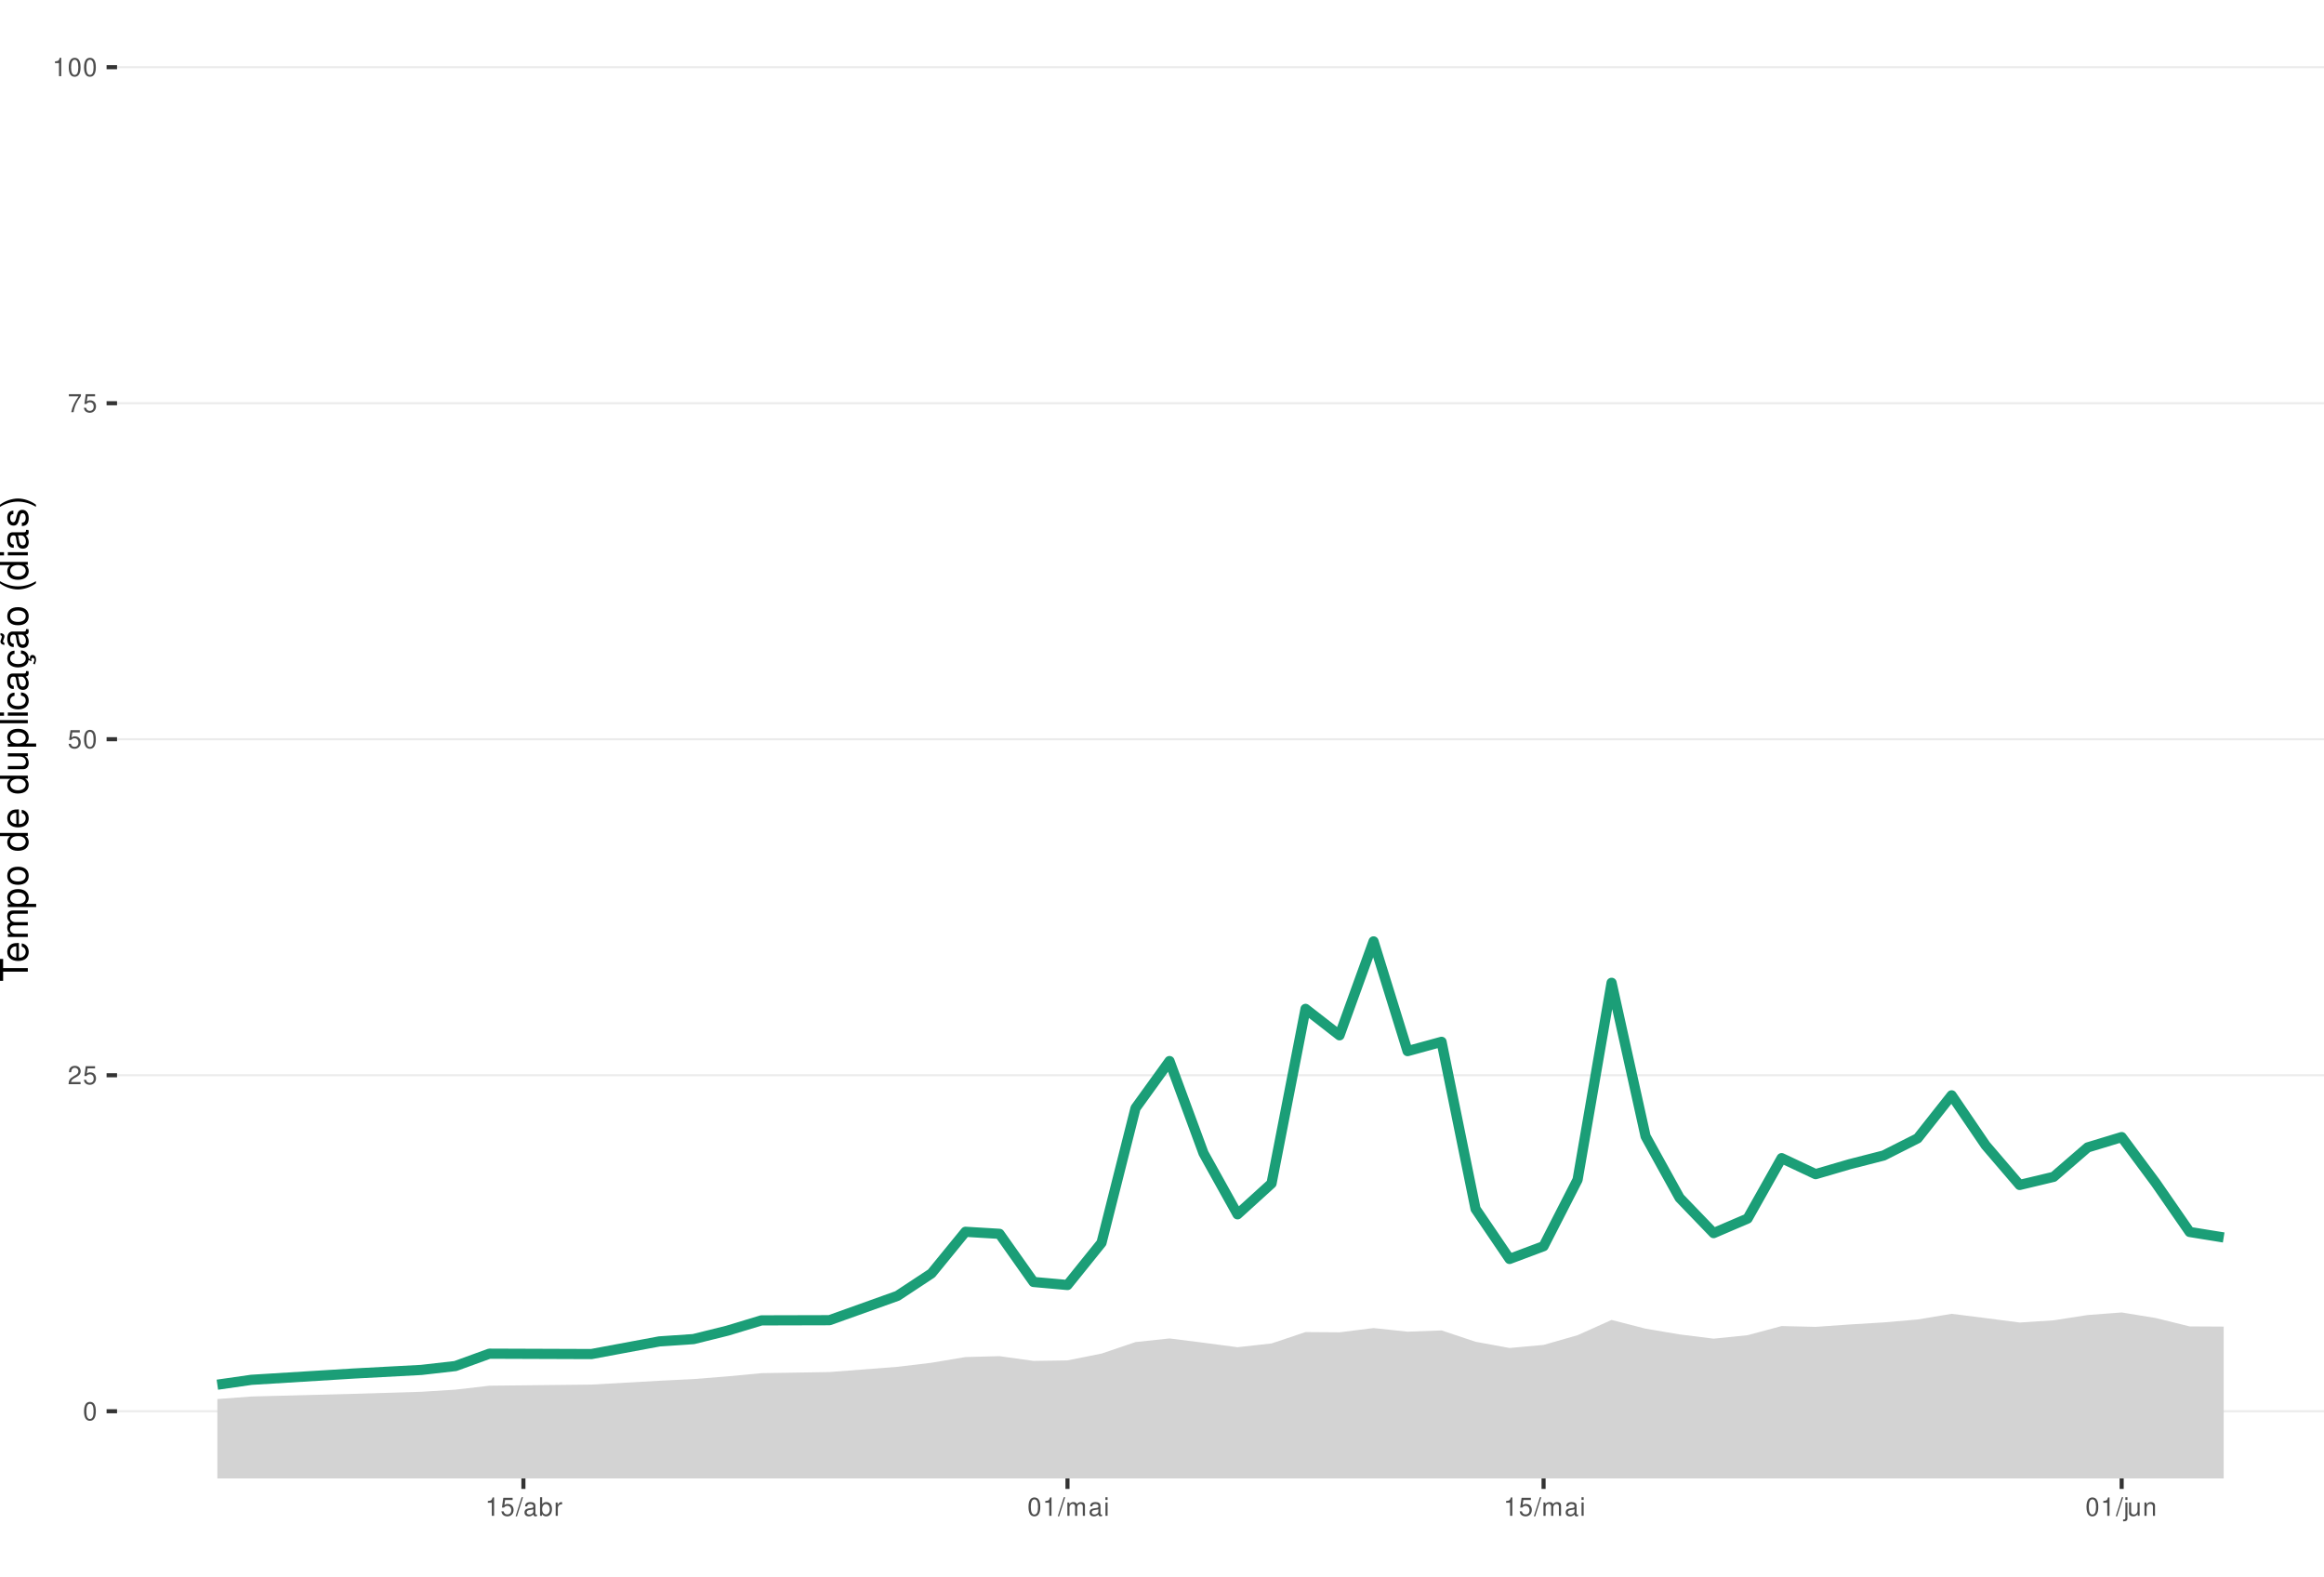
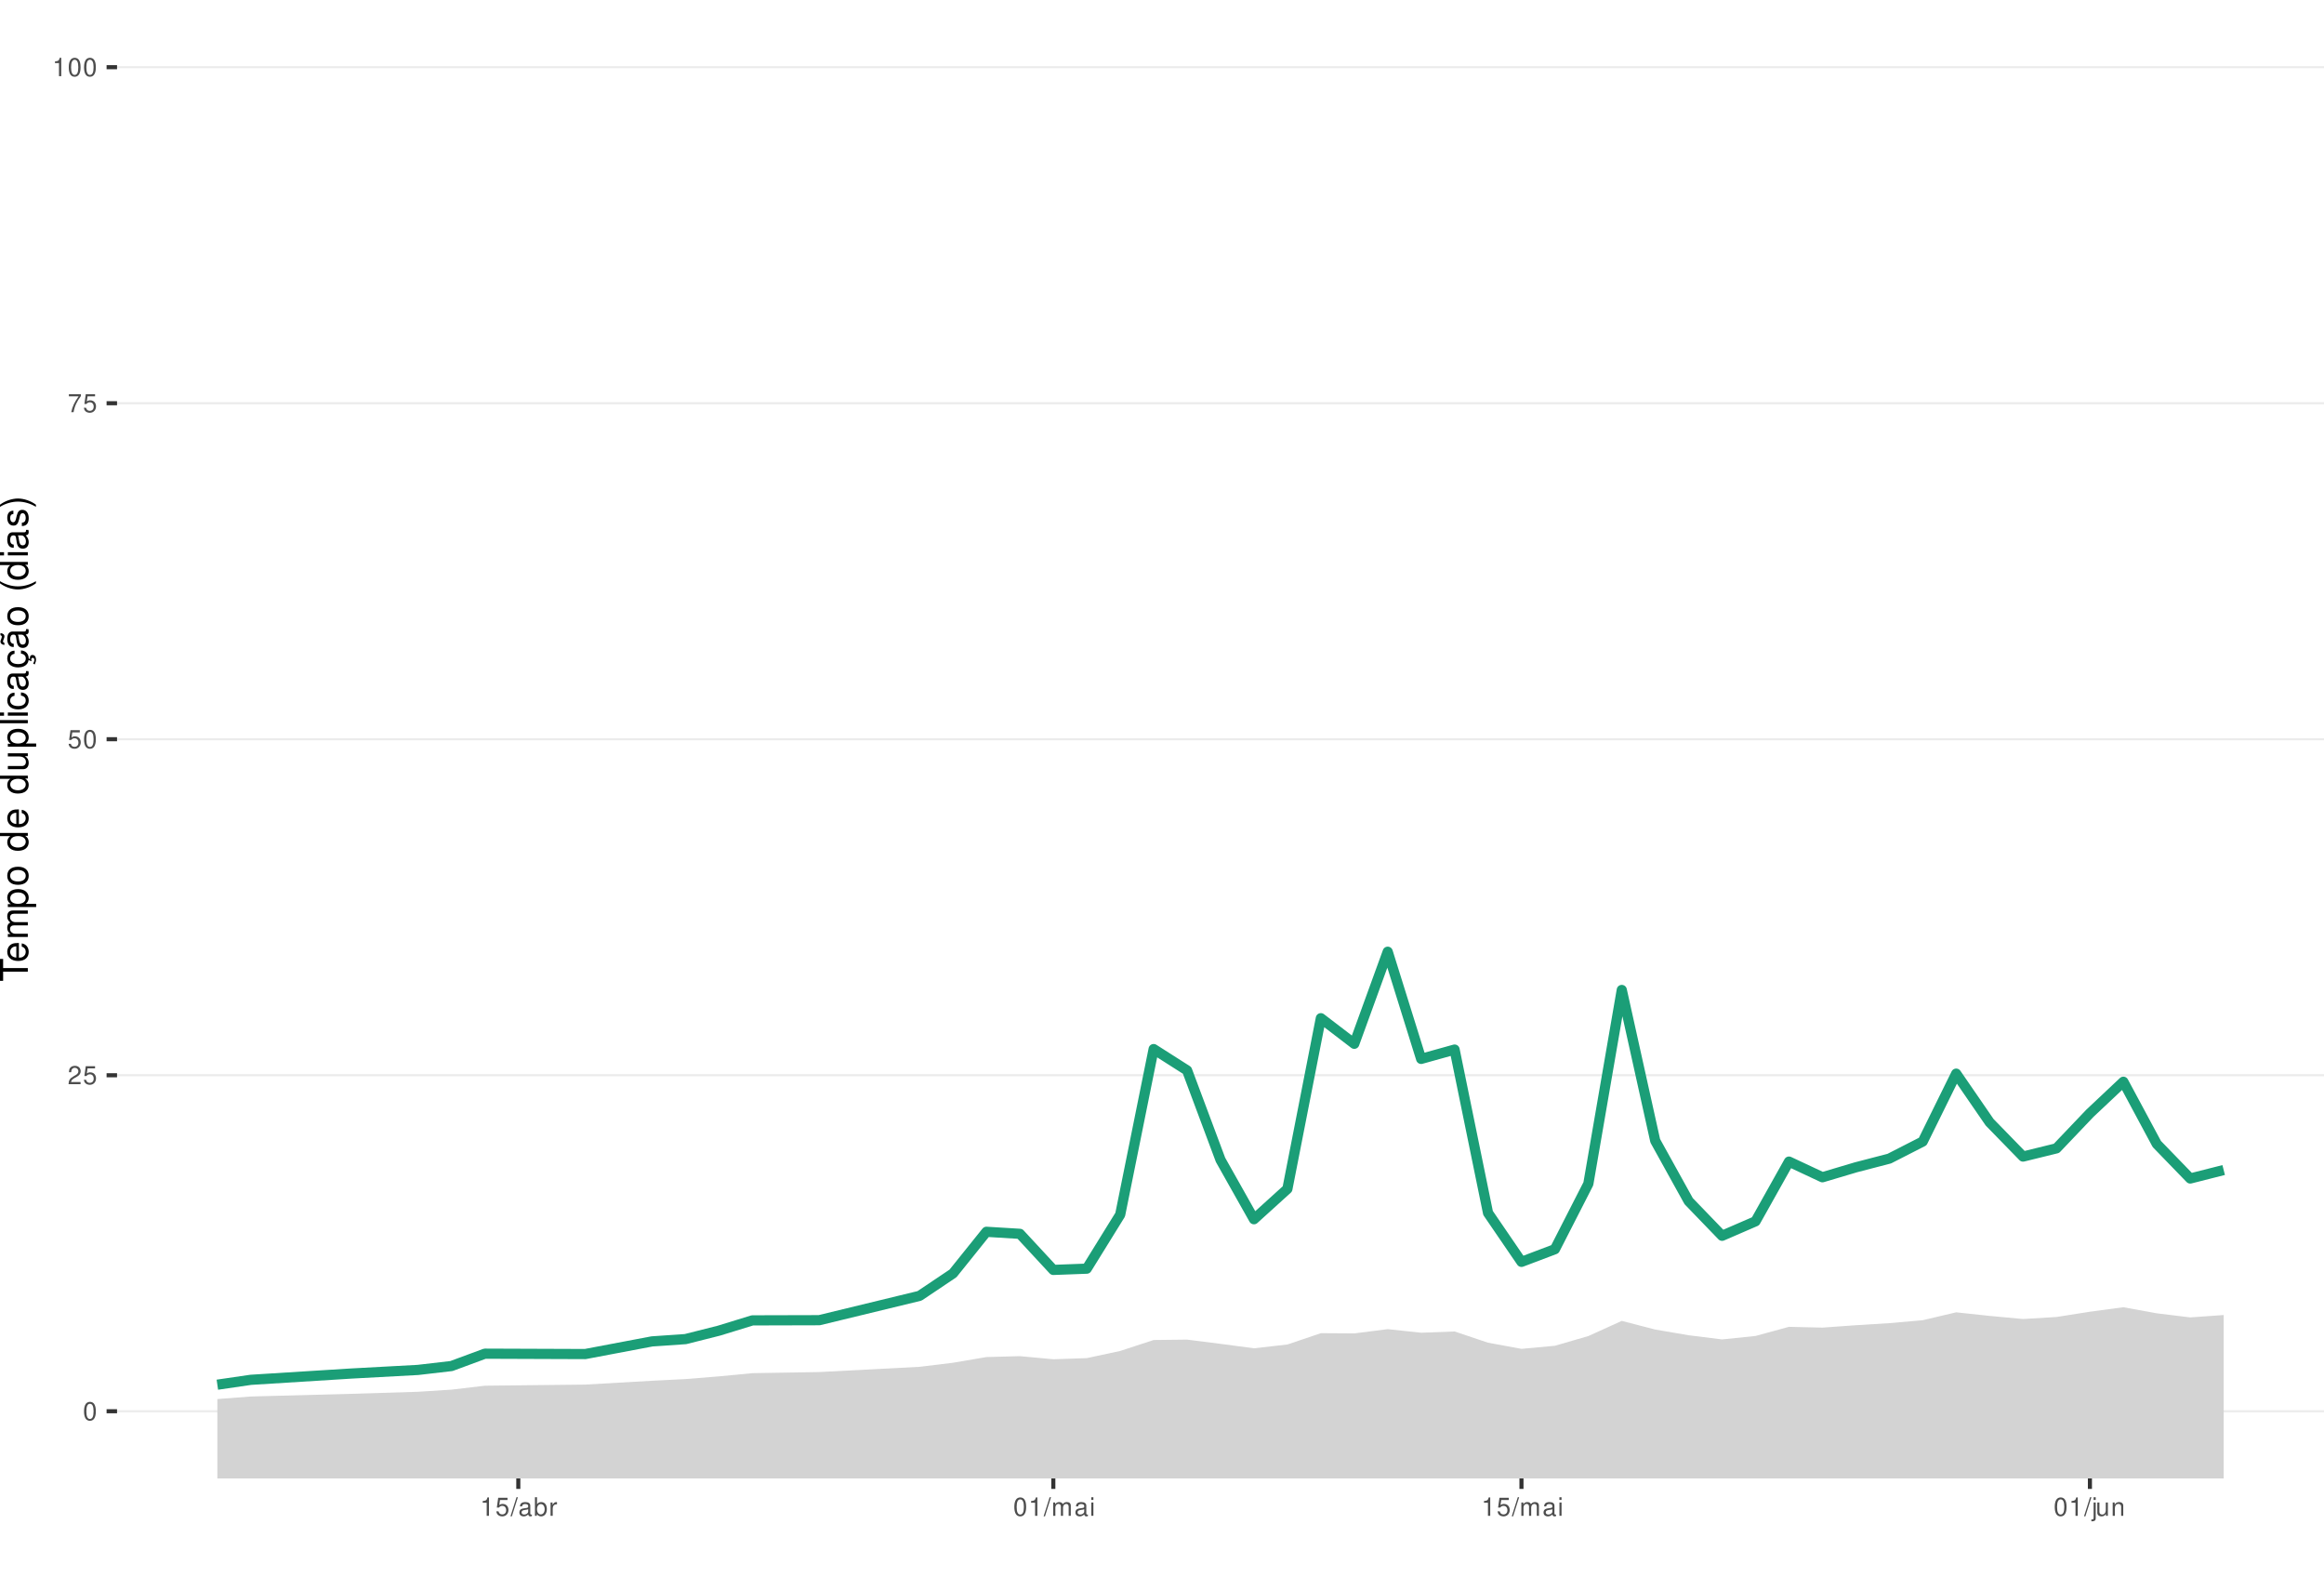
<svg xmlns="http://www.w3.org/2000/svg" xmlns:xlink="http://www.w3.org/1999/xlink" width="609pt" height="413pt" viewBox="0 0 609 413" version="1.1">
  <defs>
    <g>
      <symbol overflow="visible" id="glyph0-0">
        <path style="stroke:none;" d="" />
      </symbol>
      <symbol overflow="visible" id="glyph0-1">
        <path style="stroke:none;" d="M 1.828 -4.812 C 1.391 -4.812 0.984 -4.609 0.75 -4.281 C 0.438 -3.859 0.281 -3.219 0.281 -2.328 C 0.281 -0.703 0.812 0.156 1.828 0.156 C 2.828 0.156 3.375 -0.703 3.375 -2.297 C 3.375 -3.219 3.234 -3.844 2.922 -4.281 C 2.672 -4.625 2.281 -4.812 1.828 -4.812 Z M 1.828 -4.297 C 2.469 -4.297 2.781 -3.641 2.781 -2.344 C 2.781 -0.969 2.469 -0.328 1.812 -0.328 C 1.203 -0.328 0.891 -1 0.891 -2.328 C 0.891 -3.641 1.203 -4.297 1.828 -4.297 Z M 1.828 -4.297 " />
      </symbol>
      <symbol overflow="visible" id="glyph0-2">
        <path style="stroke:none;" d="M 3.375 -0.578 L 0.891 -0.578 C 0.938 -0.984 1.156 -1.234 1.734 -1.578 L 2.406 -1.953 C 3.062 -2.328 3.406 -2.812 3.406 -3.406 C 3.406 -3.812 3.234 -4.188 2.969 -4.438 C 2.688 -4.688 2.344 -4.812 1.891 -4.812 C 1.297 -4.812 0.844 -4.594 0.578 -4.188 C 0.422 -3.938 0.344 -3.641 0.328 -3.141 L 0.922 -3.141 C 0.938 -3.469 0.984 -3.672 1.062 -3.828 C 1.219 -4.125 1.516 -4.297 1.875 -4.297 C 2.406 -4.297 2.797 -3.906 2.797 -3.391 C 2.797 -3.016 2.578 -2.672 2.156 -2.438 L 1.547 -2.078 C 0.562 -1.516 0.281 -1.062 0.219 0 L 3.375 0 Z M 3.375 -0.578 " />
      </symbol>
      <symbol overflow="visible" id="glyph0-3">
        <path style="stroke:none;" d="M 3.172 -4.719 L 0.734 -4.719 L 0.375 -2.156 L 0.922 -2.156 C 1.188 -2.469 1.422 -2.594 1.797 -2.594 C 2.422 -2.594 2.812 -2.156 2.812 -1.453 C 2.812 -0.781 2.422 -0.359 1.781 -0.359 C 1.266 -0.359 0.953 -0.625 0.812 -1.156 L 0.234 -1.156 C 0.312 -0.766 0.375 -0.578 0.516 -0.406 C 0.781 -0.047 1.266 0.156 1.797 0.156 C 2.75 0.156 3.422 -0.547 3.422 -1.531 C 3.422 -2.469 2.797 -3.109 1.891 -3.109 C 1.562 -3.109 1.297 -3.016 1.016 -2.828 L 1.203 -4.141 L 3.172 -4.141 Z M 3.172 -4.719 " />
      </symbol>
      <symbol overflow="visible" id="glyph0-4">
        <path style="stroke:none;" d="M 3.469 -4.719 L 0.312 -4.719 L 0.312 -4.141 L 2.859 -4.141 C 1.734 -2.531 1.266 -1.547 0.922 0 L 1.547 0 C 1.797 -1.516 2.391 -2.812 3.469 -4.234 Z M 3.469 -4.719 " />
      </symbol>
      <symbol overflow="visible" id="glyph0-5">
        <path style="stroke:none;" d="M 1.719 -3.422 L 1.719 0 L 2.312 0 L 2.312 -4.812 L 1.922 -4.812 C 1.719 -4.078 1.578 -3.969 0.672 -3.859 L 0.672 -3.422 Z M 1.719 -3.422 " />
      </symbol>
      <symbol overflow="visible" id="glyph0-6">
        <path style="stroke:none;" d="M 1.531 -4.859 L -0.047 0.141 L 0.312 0.141 L 1.891 -4.859 Z M 1.531 -4.859 " />
      </symbol>
      <symbol overflow="visible" id="glyph0-7">
        <path style="stroke:none;" d="M 3.562 -0.328 C 3.5 -0.312 3.469 -0.312 3.438 -0.312 C 3.25 -0.312 3.141 -0.406 3.141 -0.578 L 3.141 -2.641 C 3.141 -3.25 2.688 -3.594 1.828 -3.594 C 1.312 -3.594 0.906 -3.438 0.672 -3.188 C 0.516 -3 0.453 -2.797 0.438 -2.453 L 0.984 -2.453 C 1.031 -2.875 1.297 -3.078 1.812 -3.078 C 2.312 -3.078 2.594 -2.891 2.594 -2.562 L 2.594 -2.406 C 2.578 -2.172 2.469 -2.078 2.016 -2.031 C 1.219 -1.922 1.109 -1.891 0.891 -1.812 C 0.484 -1.641 0.281 -1.328 0.281 -0.875 C 0.281 -0.25 0.719 0.156 1.422 0.156 C 1.859 0.156 2.219 0 2.609 -0.359 C 2.656 0 2.828 0.156 3.188 0.156 C 3.297 0.156 3.375 0.141 3.562 0.094 Z M 2.594 -1.094 C 2.594 -0.906 2.531 -0.797 2.375 -0.641 C 2.141 -0.438 1.875 -0.328 1.547 -0.328 C 1.109 -0.328 0.859 -0.547 0.859 -0.891 C 0.859 -1.266 1.094 -1.438 1.703 -1.531 C 2.297 -1.609 2.406 -1.641 2.594 -1.719 Z M 2.594 -1.094 " />
      </symbol>
      <symbol overflow="visible" id="glyph0-8">
        <path style="stroke:none;" d="M 0.359 -4.859 L 0.359 0 L 0.859 0 L 0.859 -0.453 C 1.125 -0.047 1.484 0.156 1.969 0.156 C 2.875 0.156 3.484 -0.594 3.484 -1.75 C 3.484 -2.891 2.922 -3.594 1.984 -3.594 C 1.516 -3.594 1.172 -3.406 0.906 -3.016 L 0.906 -4.859 Z M 1.891 -3.062 C 2.5 -3.062 2.906 -2.531 2.906 -1.703 C 2.906 -0.906 2.484 -0.359 1.891 -0.359 C 1.297 -0.359 0.906 -0.906 0.906 -1.719 C 0.906 -2.531 1.297 -3.062 1.891 -3.062 Z M 1.891 -3.062 " />
      </symbol>
      <symbol overflow="visible" id="glyph0-9">
        <path style="stroke:none;" d="M 0.453 -3.484 L 0.453 0 L 1.016 0 L 1.016 -1.812 C 1.031 -2.656 1.375 -3.016 2.141 -3 L 2.141 -3.562 C 2.047 -3.578 1.984 -3.594 1.922 -3.594 C 1.562 -3.594 1.297 -3.375 0.969 -2.859 L 0.969 -3.484 Z M 0.453 -3.484 " />
      </symbol>
      <symbol overflow="visible" id="glyph0-10">
        <path style="stroke:none;" d="M 0.469 -3.484 L 0.469 0 L 1.031 0 L 1.031 -2.188 C 1.031 -2.703 1.391 -3.109 1.844 -3.109 C 2.25 -3.109 2.484 -2.844 2.484 -2.406 L 2.484 0 L 3.047 0 L 3.047 -2.188 C 3.047 -2.703 3.422 -3.109 3.875 -3.109 C 4.266 -3.109 4.516 -2.844 4.516 -2.406 L 4.516 0 L 5.078 0 L 5.078 -2.609 C 5.078 -3.234 4.719 -3.594 4.062 -3.594 C 3.594 -3.594 3.312 -3.453 2.984 -3.062 C 2.781 -3.422 2.5 -3.594 2.047 -3.594 C 1.578 -3.594 1.266 -3.422 0.984 -3 L 0.984 -3.484 Z M 0.469 -3.484 " />
      </symbol>
      <symbol overflow="visible" id="glyph0-11">
        <path style="stroke:none;" d="M 1 -3.484 L 0.453 -3.484 L 0.453 0 L 1 0 Z M 1 -4.859 L 0.438 -4.859 L 0.438 -4.156 L 1 -4.156 Z M 1 -4.859 " />
      </symbol>
      <symbol overflow="visible" id="glyph0-12">
        <path style="stroke:none;" d="M 0.469 -3.484 L 0.469 0.5 C 0.469 0.859 0.359 0.969 0.016 0.969 C -0.031 0.969 -0.047 0.969 -0.125 0.953 L -0.125 1.438 C -0.047 1.438 -0.016 1.453 0.062 1.453 C 0.688 1.453 1.016 1.203 1.016 0.719 L 1.016 -3.484 Z M 1.016 -4.859 L 0.469 -4.859 L 0.469 -4.156 L 1.016 -4.156 Z M 1.016 -4.859 " />
      </symbol>
      <symbol overflow="visible" id="glyph0-13">
        <path style="stroke:none;" d="M 3.203 0 L 3.203 -3.484 L 2.656 -3.484 L 2.656 -1.516 C 2.656 -0.797 2.281 -0.328 1.703 -0.328 C 1.266 -0.328 0.984 -0.594 0.984 -1.016 L 0.984 -3.484 L 0.438 -3.484 L 0.438 -0.797 C 0.438 -0.219 0.859 0.156 1.547 0.156 C 2.062 0.156 2.391 -0.031 2.703 -0.484 L 2.703 0 Z M 3.203 0 " />
      </symbol>
      <symbol overflow="visible" id="glyph0-14">
        <path style="stroke:none;" d="M 0.469 -3.484 L 0.469 0 L 1.031 0 L 1.031 -1.922 C 1.031 -2.641 1.391 -3.109 1.969 -3.109 C 2.406 -3.109 2.688 -2.828 2.688 -2.422 L 2.688 0 L 3.234 0 L 3.234 -2.641 C 3.234 -3.219 2.812 -3.594 2.141 -3.594 C 1.625 -3.594 1.281 -3.391 0.984 -2.906 L 0.984 -3.484 Z M 0.469 -3.484 " />
      </symbol>
      <symbol overflow="visible" id="glyph1-0">
        <path style="stroke:none;" d="" />
      </symbol>
      <symbol overflow="visible" id="glyph1-1">
        <path style="stroke:none;" d="M -6.469 -3.547 L -6.469 -5.938 L -7.297 -5.938 L -7.297 -0.203 L -6.469 -0.203 L -6.469 -2.609 L 0 -2.609 L 0 -3.547 Z M -6.469 -3.547 " />
      </symbol>
      <symbol overflow="visible" id="glyph1-2">
        <path style="stroke:none;" d="M -2.344 -5.125 C -3.141 -5.125 -3.625 -5.062 -4.016 -4.922 C -4.875 -4.578 -5.391 -3.781 -5.391 -2.797 C -5.391 -1.344 -4.281 -0.406 -2.547 -0.406 C -0.812 -0.406 0.234 -1.297 0.234 -2.781 C 0.234 -3.984 -0.453 -4.812 -1.594 -5.016 L -1.594 -4.188 C -0.906 -3.953 -0.547 -3.484 -0.547 -2.812 C -0.547 -2.281 -0.781 -1.828 -1.219 -1.547 C -1.516 -1.344 -1.812 -1.281 -2.344 -1.266 Z M -3.016 -1.297 C -3.984 -1.359 -4.625 -1.953 -4.625 -2.797 C -4.625 -3.641 -3.953 -4.234 -3.016 -4.234 Z M -3.016 -1.297 " />
      </symbol>
      <symbol overflow="visible" id="glyph1-3">
        <path style="stroke:none;" d="M -5.234 -0.703 L 0 -0.703 L 0 -1.547 L -3.297 -1.547 C -4.047 -1.547 -4.656 -2.094 -4.656 -2.766 C -4.656 -3.391 -4.281 -3.734 -3.609 -3.734 L 0 -3.734 L 0 -4.578 L -3.297 -4.578 C -4.047 -4.578 -4.656 -5.125 -4.656 -5.812 C -4.656 -6.422 -4.266 -6.781 -3.609 -6.781 L 0 -6.781 L 0 -7.625 L -3.938 -7.625 C -4.875 -7.625 -5.391 -7.078 -5.391 -6.094 C -5.391 -5.406 -5.188 -4.984 -4.594 -4.484 C -5.156 -4.188 -5.391 -3.766 -5.391 -3.078 C -5.391 -2.375 -5.125 -1.906 -4.5 -1.469 L -5.234 -1.469 Z M -5.234 -0.703 " />
      </symbol>
      <symbol overflow="visible" id="glyph1-4">
        <path style="stroke:none;" d="M 2.188 -0.547 L 2.188 -1.375 L -0.547 -1.375 C -0.016 -1.812 0.234 -2.312 0.234 -2.984 C 0.234 -4.344 -0.859 -5.234 -2.531 -5.234 C -4.297 -5.234 -5.391 -4.375 -5.391 -2.984 C -5.391 -2.266 -5.062 -1.703 -4.453 -1.312 L -5.234 -1.312 L -5.234 -0.547 Z M -4.609 -2.844 C -4.609 -3.766 -3.797 -4.359 -2.547 -4.359 C -1.359 -4.359 -0.547 -3.75 -0.547 -2.844 C -0.547 -1.953 -1.344 -1.375 -2.578 -1.375 C -3.812 -1.375 -4.609 -1.953 -4.609 -2.844 Z M -4.609 -2.844 " />
      </symbol>
      <symbol overflow="visible" id="glyph1-5">
        <path style="stroke:none;" d="M -5.391 -2.719 C -5.391 -1.234 -4.344 -0.359 -2.578 -0.359 C -0.812 -0.359 0.234 -1.234 0.234 -2.734 C 0.234 -4.203 -0.812 -5.094 -2.547 -5.094 C -4.359 -5.094 -5.391 -4.234 -5.391 -2.719 Z M -4.625 -2.734 C -4.625 -3.672 -3.844 -4.234 -2.547 -4.234 C -1.312 -4.234 -0.547 -3.656 -0.547 -2.734 C -0.547 -1.797 -1.312 -1.234 -2.578 -1.234 C -3.844 -1.234 -4.625 -1.797 -4.625 -2.734 Z M -4.625 -2.734 " />
      </symbol>
      <symbol overflow="visible" id="glyph1-6">
        <path style="stroke:none;" d="" />
      </symbol>
      <symbol overflow="visible" id="glyph1-7">
        <path style="stroke:none;" d="M -7.297 -4.953 L -7.297 -4.125 L -4.578 -4.125 C -5.109 -3.766 -5.391 -3.203 -5.391 -2.516 C -5.391 -1.156 -4.297 -0.266 -2.625 -0.266 C -0.859 -0.266 0.234 -1.125 0.234 -2.547 C 0.234 -3.266 -0.047 -3.766 -0.688 -4.203 L 0 -4.203 L 0 -4.953 Z M -4.609 -2.656 C -4.609 -3.547 -3.812 -4.125 -2.562 -4.125 C -1.344 -4.125 -0.547 -3.547 -0.547 -2.656 C -0.547 -1.734 -1.359 -1.125 -2.578 -1.125 C -3.797 -1.125 -4.609 -1.734 -4.609 -2.656 Z M -4.609 -2.656 " />
      </symbol>
      <symbol overflow="visible" id="glyph1-8">
        <path style="stroke:none;" d="M 0 -4.812 L -5.234 -4.812 L -5.234 -3.984 L -2.266 -3.984 C -1.203 -3.984 -0.5 -3.438 -0.5 -2.562 C -0.5 -1.906 -0.906 -1.484 -1.531 -1.484 L -5.234 -1.484 L -5.234 -0.656 L -1.203 -0.656 C -0.328 -0.656 0.234 -1.297 0.234 -2.312 C 0.234 -3.094 -0.047 -3.578 -0.734 -4.062 L 0 -4.062 Z M 0 -4.812 " />
      </symbol>
      <symbol overflow="visible" id="glyph1-9">
        <path style="stroke:none;" d="M -7.297 -1.516 L -7.297 -0.688 L 0 -0.688 L 0 -1.516 Z M -7.297 -1.516 " />
      </symbol>
      <symbol overflow="visible" id="glyph1-10">
        <path style="stroke:none;" d="M -5.234 -1.5 L -5.234 -0.672 L 0 -0.672 L 0 -1.5 Z M -7.297 -1.5 L -7.297 -0.656 L -6.234 -0.656 L -6.234 -1.5 Z M -7.297 -1.5 " />
      </symbol>
      <symbol overflow="visible" id="glyph1-11">
        <path style="stroke:none;" d="M -3.484 -4.703 C -3.984 -4.672 -4.312 -4.562 -4.609 -4.359 C -5.094 -4 -5.391 -3.375 -5.391 -2.641 C -5.391 -1.219 -4.266 -0.312 -2.531 -0.312 C -0.844 -0.312 0.234 -1.203 0.234 -2.625 C 0.234 -3.875 -0.516 -4.672 -1.797 -4.766 L -1.797 -3.938 C -0.953 -3.797 -0.547 -3.359 -0.547 -2.656 C -0.547 -1.734 -1.297 -1.188 -2.531 -1.188 C -3.844 -1.188 -4.625 -1.719 -4.625 -2.625 C -4.625 -3.328 -4.203 -3.766 -3.484 -3.875 Z M -3.484 -4.703 " />
      </symbol>
      <symbol overflow="visible" id="glyph1-12">
        <path style="stroke:none;" d="M -0.484 -5.344 C -0.469 -5.266 -0.469 -5.219 -0.469 -5.172 C -0.469 -4.875 -0.625 -4.719 -0.875 -4.719 L -3.953 -4.719 C -4.891 -4.719 -5.391 -4.047 -5.391 -2.75 C -5.391 -1.984 -5.172 -1.375 -4.781 -1.016 C -4.516 -0.766 -4.203 -0.672 -3.688 -0.656 L -3.688 -1.484 C -4.328 -1.562 -4.625 -1.938 -4.625 -2.719 C -4.625 -3.484 -4.344 -3.891 -3.844 -3.891 L -3.625 -3.891 C -3.266 -3.875 -3.125 -3.703 -3.047 -3.016 C -2.891 -1.844 -2.844 -1.656 -2.719 -1.344 C -2.453 -0.734 -2 -0.422 -1.312 -0.422 C -0.375 -0.422 0.234 -1.078 0.234 -2.141 C 0.234 -2.797 0 -3.328 -0.547 -3.922 C 0 -3.984 0.234 -4.234 0.234 -4.781 C 0.234 -4.953 0.203 -5.062 0.141 -5.344 Z M -1.656 -3.891 C -1.375 -3.891 -1.203 -3.812 -0.969 -3.562 C -0.656 -3.219 -0.5 -2.812 -0.5 -2.312 C -0.5 -1.672 -0.812 -1.297 -1.344 -1.297 C -1.891 -1.297 -2.172 -1.656 -2.297 -2.547 C -2.422 -3.438 -2.453 -3.609 -2.594 -3.891 Z M -1.656 -3.891 " />
      </symbol>
      <symbol overflow="visible" id="glyph1-13">
        <path style="stroke:none;" d="M 0.234 -2.641 C 0.234 -3.875 -0.547 -4.703 -1.797 -4.766 L -1.797 -3.938 C -0.953 -3.797 -0.531 -3.359 -0.531 -2.656 C -0.531 -1.734 -1.281 -1.188 -2.516 -1.188 C -3.844 -1.188 -4.625 -1.719 -4.625 -2.625 C -4.625 -3.328 -4.203 -3.766 -3.484 -3.875 L -3.484 -4.703 C -3.984 -4.672 -4.312 -4.562 -4.609 -4.359 C -5.094 -4 -5.391 -3.375 -5.391 -2.641 C -5.391 -1.219 -4.266 -0.312 -2.531 -0.312 C -1.469 -0.312 -0.625 -0.672 -0.156 -1.312 C 0.047 -1.594 0.125 -1.812 0.203 -2.25 L 0.922 -1.938 L 0.984 -2.062 C 0.938 -2.188 0.906 -2.25 0.906 -2.375 C 0.906 -2.656 1.047 -2.828 1.281 -2.828 C 1.547 -2.828 1.734 -2.594 1.734 -2.297 C 1.734 -2.031 1.672 -1.844 1.438 -1.406 L 1.406 -1.312 L 1.812 -1.094 C 2.078 -1.75 2.141 -1.953 2.141 -2.344 C 2.141 -3.109 1.781 -3.578 1.203 -3.578 C 0.781 -3.578 0.547 -3.297 0.547 -2.797 C 0.547 -2.703 0.547 -2.641 0.562 -2.516 Z M 0.234 -2.641 " />
      </symbol>
      <symbol overflow="visible" id="glyph1-14">
        <path style="stroke:none;" d="M -0.484 -5.344 C -0.469 -5.266 -0.469 -5.219 -0.469 -5.172 C -0.469 -4.875 -0.625 -4.719 -0.875 -4.719 L -3.953 -4.719 C -4.891 -4.719 -5.391 -4.047 -5.391 -2.75 C -5.391 -1.984 -5.172 -1.375 -4.781 -1.016 C -4.516 -0.766 -4.203 -0.672 -3.688 -0.656 L -3.688 -1.484 C -4.328 -1.562 -4.625 -1.938 -4.625 -2.719 C -4.625 -3.484 -4.344 -3.891 -3.844 -3.891 L -3.625 -3.891 C -3.266 -3.875 -3.125 -3.703 -3.047 -3.016 C -2.891 -1.844 -2.844 -1.656 -2.719 -1.344 C -2.453 -0.734 -2 -0.422 -1.312 -0.422 C -0.375 -0.422 0.234 -1.078 0.234 -2.141 C 0.234 -2.797 0 -3.328 -0.547 -3.922 C 0 -3.984 0.234 -4.234 0.234 -4.781 C 0.234 -4.953 0.203 -5.062 0.141 -5.344 Z M -1.656 -3.891 C -1.375 -3.891 -1.203 -3.812 -0.969 -3.562 C -0.656 -3.219 -0.5 -2.812 -0.5 -2.312 C -0.5 -1.672 -0.812 -1.297 -1.344 -1.297 C -1.891 -1.297 -2.172 -1.656 -2.297 -2.547 C -2.422 -3.438 -2.453 -3.609 -2.594 -3.891 Z M -7.172 -3.75 C -6.922 -3.672 -6.812 -3.547 -6.812 -3.375 C -6.812 -3.25 -6.875 -2.984 -6.984 -2.734 C -7.156 -2.312 -7.172 -2.25 -7.172 -2.047 C -7.172 -1.594 -6.797 -1.297 -6.141 -1.188 L -6.141 -1.766 C -6.375 -1.812 -6.5 -1.938 -6.5 -2.094 C -6.5 -2.203 -6.469 -2.344 -6.375 -2.578 C -6.156 -3.156 -6.125 -3.234 -6.125 -3.438 C -6.125 -3.922 -6.484 -4.219 -7.172 -4.312 Z M -7.172 -3.75 " />
      </symbol>
      <symbol overflow="visible" id="glyph1-15">
        <path style="stroke:none;" d="M -7.297 -2.359 C -5.984 -1.359 -4.156 -0.734 -2.594 -0.734 C -1.016 -0.734 0.812 -1.359 2.125 -2.359 L 2.125 -2.906 C 0.688 -2.031 -0.984 -1.547 -2.594 -1.547 C -4.188 -1.547 -5.875 -2.031 -7.297 -2.906 Z M -7.297 -2.359 " />
      </symbol>
      <symbol overflow="visible" id="glyph1-16">
        <path style="stroke:none;" d="M -3.781 -4.375 C -4.812 -4.375 -5.391 -3.688 -5.391 -2.484 C -5.391 -1.266 -4.766 -0.469 -3.797 -0.469 C -2.969 -0.469 -2.578 -0.891 -2.281 -2.125 L -2.094 -2.906 C -1.953 -3.484 -1.734 -3.719 -1.375 -3.719 C -0.875 -3.719 -0.547 -3.234 -0.547 -2.5 C -0.547 -2.047 -0.672 -1.672 -0.891 -1.453 C -1.047 -1.328 -1.188 -1.266 -1.562 -1.219 L -1.562 -0.344 C -0.344 -0.375 0.234 -1.062 0.234 -2.438 C 0.234 -3.75 -0.422 -4.594 -1.438 -4.594 C -2.203 -4.594 -2.641 -4.156 -2.891 -3.109 L -3.078 -2.312 C -3.234 -1.625 -3.453 -1.344 -3.828 -1.344 C -4.312 -1.344 -4.625 -1.766 -4.625 -2.453 C -4.625 -3.125 -4.328 -3.484 -3.781 -3.5 Z M -3.781 -4.375 " />
      </symbol>
      <symbol overflow="visible" id="glyph1-17">
        <path style="stroke:none;" d="M 2.125 -0.938 C 0.812 -1.938 -1.016 -2.562 -2.578 -2.562 C -4.156 -2.562 -5.984 -1.938 -7.297 -0.938 L -7.297 -0.375 C -5.859 -1.266 -4.188 -1.75 -2.578 -1.75 C -0.984 -1.75 0.703 -1.266 2.125 -0.375 Z M 2.125 -0.938 " />
      </symbol>
    </g>
    <clipPath id="clip1">
      <path d="M 30.672 0 L 609 0 L 609 387.328 L 30.672 387.328 Z M 30.672 0 " />
    </clipPath>
    <clipPath id="clip2">
      <path d="M 30.672 369 L 609 369 L 609 370 L 30.672 370 Z M 30.672 369 " />
    </clipPath>
    <clipPath id="clip3">
      <path d="M 30.672 281 L 609 281 L 609 282 L 30.672 282 Z M 30.672 281 " />
    </clipPath>
    <clipPath id="clip4">
      <path d="M 30.672 193 L 609 193 L 609 194 L 30.672 194 Z M 30.672 193 " />
    </clipPath>
    <clipPath id="clip5">
      <path d="M 30.672 105 L 609 105 L 609 106 L 30.672 106 Z M 30.672 105 " />
    </clipPath>
    <clipPath id="clip6">
      <path d="M 30.672 17 L 609 17 L 609 18 L 30.672 18 Z M 30.672 17 " />
    </clipPath>
    <clipPath id="clip7">
-       <path d="M 56 343 L 583 343 L 583 387.328 L 56 387.328 Z M 56 343 " />
+       <path d="M 56 342 L 583 342 L 583 387.328 L 56 387.328 Z M 56 342 " />
    </clipPath>
  </defs>
  <g id="surface66">
    <rect x="0" y="0" width="609" height="413" style="fill:rgb(100%,100%,100%);fill-opacity:1;stroke:none;" />
    <rect x="0" y="0" width="609" height="413" style="fill:rgb(100%,100%,100%);fill-opacity:1;stroke:none;" />
    <path style="fill:none;stroke-width:1.067;stroke-linecap:round;stroke-linejoin:round;stroke:rgb(100%,100%,100%);stroke-opacity:1;stroke-miterlimit:10;" d="M 0 413 L 609 413 L 609 0 L 0 0 Z M 0 413 " />
    <g clip-path="url(#clip1)" clip-rule="nonzero">
      <path style=" stroke:none;fill-rule:nonzero;fill:rgb(100%,100%,100%);fill-opacity:1;" d="M 30.672 387.328 L 609 387.328 L 609 0 L 30.672 0 Z M 30.672 387.328 " />
    </g>
    <g clip-path="url(#clip2)" clip-rule="nonzero">
      <path style="fill:none;stroke-width:0.533;stroke-linecap:butt;stroke-linejoin:round;stroke:rgb(92.157%,92.157%,92.157%);stroke-opacity:1;stroke-miterlimit:10;" d="M 30.672 369.723 L 609 369.723 " />
    </g>
    <g clip-path="url(#clip3)" clip-rule="nonzero">
      <path style="fill:none;stroke-width:0.533;stroke-linecap:butt;stroke-linejoin:round;stroke:rgb(92.157%,92.157%,92.157%);stroke-opacity:1;stroke-miterlimit:10;" d="M 30.672 281.695 L 609 281.695 " />
    </g>
    <g clip-path="url(#clip4)" clip-rule="nonzero">
      <path style="fill:none;stroke-width:0.533;stroke-linecap:butt;stroke-linejoin:round;stroke:rgb(92.157%,92.157%,92.157%);stroke-opacity:1;stroke-miterlimit:10;" d="M 30.672 193.664 L 609 193.664 " />
    </g>
    <g clip-path="url(#clip5)" clip-rule="nonzero">
      <path style="fill:none;stroke-width:0.533;stroke-linecap:butt;stroke-linejoin:round;stroke:rgb(92.157%,92.157%,92.157%);stroke-opacity:1;stroke-miterlimit:10;" d="M 30.672 105.637 L 609 105.637 " />
    </g>
    <g clip-path="url(#clip6)" clip-rule="nonzero">
      <path style="fill:none;stroke-width:0.533;stroke-linecap:butt;stroke-linejoin:round;stroke:rgb(92.157%,92.157%,92.157%);stroke-opacity:1;stroke-miterlimit:10;" d="M 30.672 17.605 L 609 17.605 " />
    </g>
    <g clip-path="url(#clip7)" clip-rule="nonzero">
-       <path style=" stroke:none;fill-rule:nonzero;fill:rgb(82.745%,82.745%,82.745%);fill-opacity:1;" d="M 244.465 413 L 253.004 405.914 L 261.914 408.188 L 263.832 413 L 291.703 413 L 297.559 403.207 L 306.469 402.477 L 315.379 408.199 L 319.719 413 L 334.02 413 L 342.113 404.012 L 351.023 405.477 L 359.934 403.531 L 368.848 407.188 L 377.758 407.477 L 380.117 413 L 421.512 413 L 422.312 411.496 L 423.371 413 L 582.711 413 L 582.711 347.547 L 573.801 347.496 L 564.891 345.297 L 555.98 343.84 L 547.066 344.512 L 538.156 345.898 L 529.246 346.477 L 520.336 345.316 L 511.422 344.195 L 502.512 345.68 L 493.602 346.449 L 484.691 346.988 L 475.781 347.613 L 466.867 347.402 L 457.957 349.797 L 449.047 350.703 L 440.137 349.594 L 431.223 348.086 L 422.312 345.801 L 413.402 349.793 L 404.492 352.344 L 395.578 353.148 L 386.668 351.516 L 377.758 348.547 L 368.848 348.875 L 359.934 347.93 L 351.023 349.043 L 342.113 348.98 L 333.203 351.953 L 324.293 352.949 L 315.379 351.77 L 306.469 350.648 L 297.559 351.598 L 288.648 354.617 L 279.734 356.402 L 270.824 356.531 L 261.914 355.289 L 253.004 355.523 L 244.09 357.016 L 235.18 358.082 L 217.359 359.453 L 199.535 359.746 L 190.625 360.582 L 181.715 361.293 L 172.805 361.734 L 154.98 362.738 L 128.246 363.031 L 119.336 364.062 L 110.426 364.621 L 92.602 365.156 L 65.871 365.859 L 56.957 366.527 L 56.957 413 Z M 244.465 413 " />
-     </g>
-     <path style="fill:none;stroke-width:2.667;stroke-linecap:butt;stroke-linejoin:round;stroke:rgb(10.588%,61.961%,46.667%);stroke-opacity:1;stroke-miterlimit:10;" d="M 56.957 362.766 L 65.871 361.488 L 92.602 359.844 L 110.426 358.895 L 119.336 357.879 L 128.246 354.641 L 154.98 354.738 L 172.805 351.422 L 181.715 350.82 L 190.625 348.609 L 199.535 345.914 L 217.359 345.867 L 235.18 339.492 L 244.09 333.613 L 253.004 322.707 L 261.914 323.242 L 270.824 335.852 L 279.734 336.648 L 288.648 325.594 L 297.559 290.32 L 306.469 277.98 L 315.379 302.117 L 324.293 318.133 L 333.203 310.043 L 342.113 264.309 L 351.023 271.234 L 359.934 246.625 L 368.848 275.375 L 377.758 272.938 L 386.668 316.715 L 395.578 329.82 L 404.492 326.48 L 413.402 309.066 L 422.312 257.473 L 431.223 297.699 L 440.137 313.809 L 449.047 323.055 L 457.957 319.238 L 466.867 303.41 L 475.781 307.609 L 484.691 305.004 L 493.602 302.723 L 502.512 298.223 L 511.422 286.957 L 520.336 300.047 L 529.246 310.438 L 538.156 308.309 L 547.066 300.605 L 555.98 297.895 L 564.891 309.887 L 573.801 322.754 L 582.711 324.195 " />
+       <path style=" stroke:none;fill-rule:nonzero;fill:rgb(82.745%,82.745%,82.745%);fill-opacity:1;" d="M 250.102 413 L 258.496 405.914 L 267.262 408.188 L 270.293 413 L 292.258 413 L 293.547 410.895 L 302.309 400.582 L 311.074 402.195 L 319.836 407.984 L 324.211 413 L 338.035 413 L 346.125 403.742 L 354.887 405.219 L 363.648 403.258 L 372.41 406.941 L 381.172 407.234 L 383.562 413 L 424.094 413 L 424.984 411.277 L 426.168 413 L 582.711 413 L 582.711 344.512 L 573.949 345.137 L 565.188 344.066 L 556.426 342.473 L 547.66 343.648 L 538.898 345.027 L 530.137 345.559 L 521.375 344.742 L 512.613 343.805 L 503.848 345.871 L 495.086 346.641 L 486.324 347.184 L 477.562 347.812 L 468.801 347.605 L 460.035 349.996 L 451.273 350.906 L 442.512 349.812 L 433.75 348.316 L 424.984 346.047 L 416.223 350.023 L 407.461 352.566 L 398.699 353.375 L 389.938 351.762 L 381.172 348.82 L 372.41 349.152 L 363.648 348.215 L 354.887 349.328 L 346.125 349.27 L 337.359 352.234 L 328.598 353.23 L 319.836 352.066 L 311.074 350.957 L 302.309 351.059 L 293.547 353.926 L 284.785 355.805 L 276.023 356.102 L 267.262 355.289 L 258.496 355.523 L 249.734 357.016 L 240.973 358.082 L 214.684 359.453 L 197.16 359.746 L 188.398 360.582 L 179.633 361.293 L 170.871 361.734 L 153.348 362.738 L 127.059 363.031 L 118.297 364.062 L 109.535 364.621 L 92.008 365.156 L 65.723 365.859 L 56.957 366.527 L 56.957 413 Z M 250.102 413 " />
+     </g>
+     <path style="fill:none;stroke-width:2.667;stroke-linecap:butt;stroke-linejoin:round;stroke:rgb(10.588%,61.961%,46.667%);stroke-opacity:1;stroke-miterlimit:10;" d="M 56.957 362.766 L 65.723 361.488 L 92.008 359.844 L 109.535 358.895 L 118.297 357.879 L 127.059 354.641 L 153.348 354.738 L 170.871 351.422 L 179.633 350.82 L 188.398 348.609 L 197.16 345.914 L 214.684 345.867 L 240.973 339.492 L 249.734 333.613 L 258.496 322.707 L 267.262 323.242 L 276.023 332.695 L 284.785 332.367 L 293.547 318.215 L 302.309 274.836 L 311.074 280.422 L 319.836 303.863 L 328.598 319.418 L 337.359 311.477 L 346.125 266.75 L 354.887 273.453 L 363.648 249.336 L 372.41 277.41 L 381.172 274.969 L 389.938 317.773 L 398.699 330.586 L 407.461 327.27 L 416.223 310.129 L 424.984 259.352 L 433.75 298.863 L 442.512 314.68 L 451.273 323.754 L 460.035 319.957 L 468.801 304.316 L 477.562 308.422 L 486.324 305.816 L 495.086 303.539 L 503.848 299.062 L 512.613 281.277 L 521.375 294.012 L 530.137 303 L 538.898 300.848 L 547.66 291.652 L 556.426 283.402 L 565.188 299.707 L 573.949 308.746 L 582.711 306.527 " />
    <g style="fill:rgb(30.196%,30.196%,30.196%);fill-opacity:1;">
      <use xlink:href="#glyph0-1" x="21.738" y="372.07" />
    </g>
    <g style="fill:rgb(30.196%,30.196%,30.196%);fill-opacity:1;">
      <use xlink:href="#glyph0-2" x="17.738" y="284.043" />
      <use xlink:href="#glyph0-3" x="21.738" y="284.043" />
    </g>
    <g style="fill:rgb(30.196%,30.196%,30.196%);fill-opacity:1;">
      <use xlink:href="#glyph0-3" x="17.738" y="196.012" />
      <use xlink:href="#glyph0-1" x="21.738" y="196.012" />
    </g>
    <g style="fill:rgb(30.196%,30.196%,30.196%);fill-opacity:1;">
      <use xlink:href="#glyph0-4" x="17.738" y="107.984" />
      <use xlink:href="#glyph0-3" x="21.738" y="107.984" />
    </g>
    <g style="fill:rgb(30.196%,30.196%,30.196%);fill-opacity:1;">
      <use xlink:href="#glyph0-5" x="13.738" y="19.953" />
      <use xlink:href="#glyph0-1" x="17.738" y="19.953" />
      <use xlink:href="#glyph0-1" x="21.738" y="19.953" />
    </g>
    <path style="fill:none;stroke-width:1.067;stroke-linecap:butt;stroke-linejoin:round;stroke:rgb(20%,20%,20%);stroke-opacity:1;stroke-miterlimit:10;" d="M 27.93 369.723 L 30.672 369.723 " />
    <path style="fill:none;stroke-width:1.067;stroke-linecap:butt;stroke-linejoin:round;stroke:rgb(20%,20%,20%);stroke-opacity:1;stroke-miterlimit:10;" d="M 27.93 281.695 L 30.672 281.695 " />
    <path style="fill:none;stroke-width:1.067;stroke-linecap:butt;stroke-linejoin:round;stroke:rgb(20%,20%,20%);stroke-opacity:1;stroke-miterlimit:10;" d="M 27.93 193.664 L 30.672 193.664 " />
    <path style="fill:none;stroke-width:1.067;stroke-linecap:butt;stroke-linejoin:round;stroke:rgb(20%,20%,20%);stroke-opacity:1;stroke-miterlimit:10;" d="M 27.93 105.637 L 30.672 105.637 " />
    <path style="fill:none;stroke-width:1.067;stroke-linecap:butt;stroke-linejoin:round;stroke:rgb(20%,20%,20%);stroke-opacity:1;stroke-miterlimit:10;" d="M 27.93 17.605 L 30.672 17.605 " />
-     <path style="fill:none;stroke-width:1.067;stroke-linecap:butt;stroke-linejoin:round;stroke:rgb(20%,20%,20%);stroke-opacity:1;stroke-miterlimit:10;" d="M 137.16 390.07 L 137.16 387.328 " />
-     <path style="fill:none;stroke-width:1.067;stroke-linecap:butt;stroke-linejoin:round;stroke:rgb(20%,20%,20%);stroke-opacity:1;stroke-miterlimit:10;" d="M 279.734 390.07 L 279.734 387.328 " />
-     <path style="fill:none;stroke-width:1.067;stroke-linecap:butt;stroke-linejoin:round;stroke:rgb(20%,20%,20%);stroke-opacity:1;stroke-miterlimit:10;" d="M 404.492 390.07 L 404.492 387.328 " />
-     <path style="fill:none;stroke-width:1.067;stroke-linecap:butt;stroke-linejoin:round;stroke:rgb(20%,20%,20%);stroke-opacity:1;stroke-miterlimit:10;" d="M 555.98 390.07 L 555.98 387.328 " />
-     <g style="fill:rgb(30.196%,30.196%,30.196%);fill-opacity:1;">
-       <use xlink:href="#glyph0-5" x="127.16" y="397.109" />
-       <use xlink:href="#glyph0-3" x="131.16" y="397.109" />
-       <use xlink:href="#glyph0-6" x="135.16" y="397.109" />
-       <use xlink:href="#glyph0-7" x="137.16" y="397.109" />
-       <use xlink:href="#glyph0-8" x="141.16" y="397.109" />
-       <use xlink:href="#glyph0-9" x="145.16" y="397.109" />
-     </g>
-     <g style="fill:rgb(30.196%,30.196%,30.196%);fill-opacity:1;">
-       <use xlink:href="#glyph0-1" x="269.234" y="397.109" />
-       <use xlink:href="#glyph0-5" x="273.234" y="397.109" />
-       <use xlink:href="#glyph0-6" x="277.234" y="397.109" />
-       <use xlink:href="#glyph0-10" x="279.234" y="397.109" />
-       <use xlink:href="#glyph0-7" x="285.234" y="397.109" />
-       <use xlink:href="#glyph0-11" x="289.234" y="397.109" />
-     </g>
-     <g style="fill:rgb(30.196%,30.196%,30.196%);fill-opacity:1;">
-       <use xlink:href="#glyph0-5" x="393.992" y="397.109" />
-       <use xlink:href="#glyph0-3" x="397.992" y="397.109" />
-       <use xlink:href="#glyph0-6" x="401.992" y="397.109" />
-       <use xlink:href="#glyph0-10" x="403.992" y="397.109" />
-       <use xlink:href="#glyph0-7" x="409.992" y="397.109" />
-       <use xlink:href="#glyph0-11" x="413.992" y="397.109" />
-     </g>
-     <g style="fill:rgb(30.196%,30.196%,30.196%);fill-opacity:1;">
-       <use xlink:href="#glyph0-1" x="546.48" y="397.109" />
-       <use xlink:href="#glyph0-5" x="550.48" y="397.109" />
-       <use xlink:href="#glyph0-6" x="554.48" y="397.109" />
-       <use xlink:href="#glyph0-12" x="556.48" y="397.109" />
-       <use xlink:href="#glyph0-13" x="557.48" y="397.109" />
-       <use xlink:href="#glyph0-14" x="561.48" y="397.109" />
+     <path style="fill:none;stroke-width:1.067;stroke-linecap:butt;stroke-linejoin:round;stroke:rgb(20%,20%,20%);stroke-opacity:1;stroke-miterlimit:10;" d="M 135.82 390.07 L 135.82 387.328 " />
+     <path style="fill:none;stroke-width:1.067;stroke-linecap:butt;stroke-linejoin:round;stroke:rgb(20%,20%,20%);stroke-opacity:1;stroke-miterlimit:10;" d="M 276.023 390.07 L 276.023 387.328 " />
+     <path style="fill:none;stroke-width:1.067;stroke-linecap:butt;stroke-linejoin:round;stroke:rgb(20%,20%,20%);stroke-opacity:1;stroke-miterlimit:10;" d="M 398.699 390.07 L 398.699 387.328 " />
+     <path style="fill:none;stroke-width:1.067;stroke-linecap:butt;stroke-linejoin:round;stroke:rgb(20%,20%,20%);stroke-opacity:1;stroke-miterlimit:10;" d="M 547.66 390.07 L 547.66 387.328 " />
+     <g style="fill:rgb(30.196%,30.196%,30.196%);fill-opacity:1;">
+       <use xlink:href="#glyph0-5" x="125.82" y="397.109" />
+       <use xlink:href="#glyph0-3" x="129.82" y="397.109" />
+       <use xlink:href="#glyph0-6" x="133.82" y="397.109" />
+       <use xlink:href="#glyph0-7" x="135.82" y="397.109" />
+       <use xlink:href="#glyph0-8" x="139.82" y="397.109" />
+       <use xlink:href="#glyph0-9" x="143.82" y="397.109" />
+     </g>
+     <g style="fill:rgb(30.196%,30.196%,30.196%);fill-opacity:1;">
+       <use xlink:href="#glyph0-1" x="265.523" y="397.109" />
+       <use xlink:href="#glyph0-5" x="269.523" y="397.109" />
+       <use xlink:href="#glyph0-6" x="273.523" y="397.109" />
+       <use xlink:href="#glyph0-10" x="275.523" y="397.109" />
+       <use xlink:href="#glyph0-7" x="281.523" y="397.109" />
+       <use xlink:href="#glyph0-11" x="285.523" y="397.109" />
+     </g>
+     <g style="fill:rgb(30.196%,30.196%,30.196%);fill-opacity:1;">
+       <use xlink:href="#glyph0-5" x="388.199" y="397.109" />
+       <use xlink:href="#glyph0-3" x="392.199" y="397.109" />
+       <use xlink:href="#glyph0-6" x="396.199" y="397.109" />
+       <use xlink:href="#glyph0-10" x="398.199" y="397.109" />
+       <use xlink:href="#glyph0-7" x="404.199" y="397.109" />
+       <use xlink:href="#glyph0-11" x="408.199" y="397.109" />
+     </g>
+     <g style="fill:rgb(30.196%,30.196%,30.196%);fill-opacity:1;">
+       <use xlink:href="#glyph0-1" x="538.16" y="397.109" />
+       <use xlink:href="#glyph0-5" x="542.16" y="397.109" />
+       <use xlink:href="#glyph0-6" x="546.16" y="397.109" />
+       <use xlink:href="#glyph0-12" x="548.16" y="397.109" />
+       <use xlink:href="#glyph0-13" x="549.16" y="397.109" />
+       <use xlink:href="#glyph0-14" x="553.16" y="397.109" />
    </g>
    <g style="fill:rgb(0%,0%,0%);fill-opacity:1;">
      <use xlink:href="#glyph1-1" x="7.29" y="257.164" />
      <use xlink:href="#glyph1-2" x="7.29" y="252.164" />
      <use xlink:href="#glyph1-3" x="7.29" y="246.164" />
      <use xlink:href="#glyph1-4" x="7.29" y="238.164" />
      <use xlink:href="#glyph1-5" x="7.29" y="232.164" />
      <use xlink:href="#glyph1-6" x="7.29" y="226.164" />
      <use xlink:href="#glyph1-7" x="7.29" y="223.164" />
      <use xlink:href="#glyph1-2" x="7.29" y="217.164" />
      <use xlink:href="#glyph1-6" x="7.29" y="211.164" />
      <use xlink:href="#glyph1-7" x="7.29" y="208.164" />
      <use xlink:href="#glyph1-8" x="7.29" y="202.164" />
      <use xlink:href="#glyph1-4" x="7.29" y="196.164" />
      <use xlink:href="#glyph1-9" x="7.29" y="190.164" />
      <use xlink:href="#glyph1-10" x="7.29" y="188.164" />
      <use xlink:href="#glyph1-11" x="7.29" y="186.164" />
      <use xlink:href="#glyph1-12" x="7.29" y="181.164" />
      <use xlink:href="#glyph1-13" x="7.29" y="175.164" />
      <use xlink:href="#glyph1-14" x="7.29" y="170.164" />
      <use xlink:href="#glyph1-5" x="7.29" y="164.164" />
      <use xlink:href="#glyph1-6" x="7.29" y="158.164" />
      <use xlink:href="#glyph1-15" x="7.29" y="155.164" />
      <use xlink:href="#glyph1-7" x="7.29" y="152.164" />
      <use xlink:href="#glyph1-10" x="7.29" y="146.164" />
      <use xlink:href="#glyph1-12" x="7.29" y="144.164" />
      <use xlink:href="#glyph1-16" x="7.29" y="138.164" />
      <use xlink:href="#glyph1-17" x="7.29" y="133.164" />
    </g>
  </g>
</svg>
